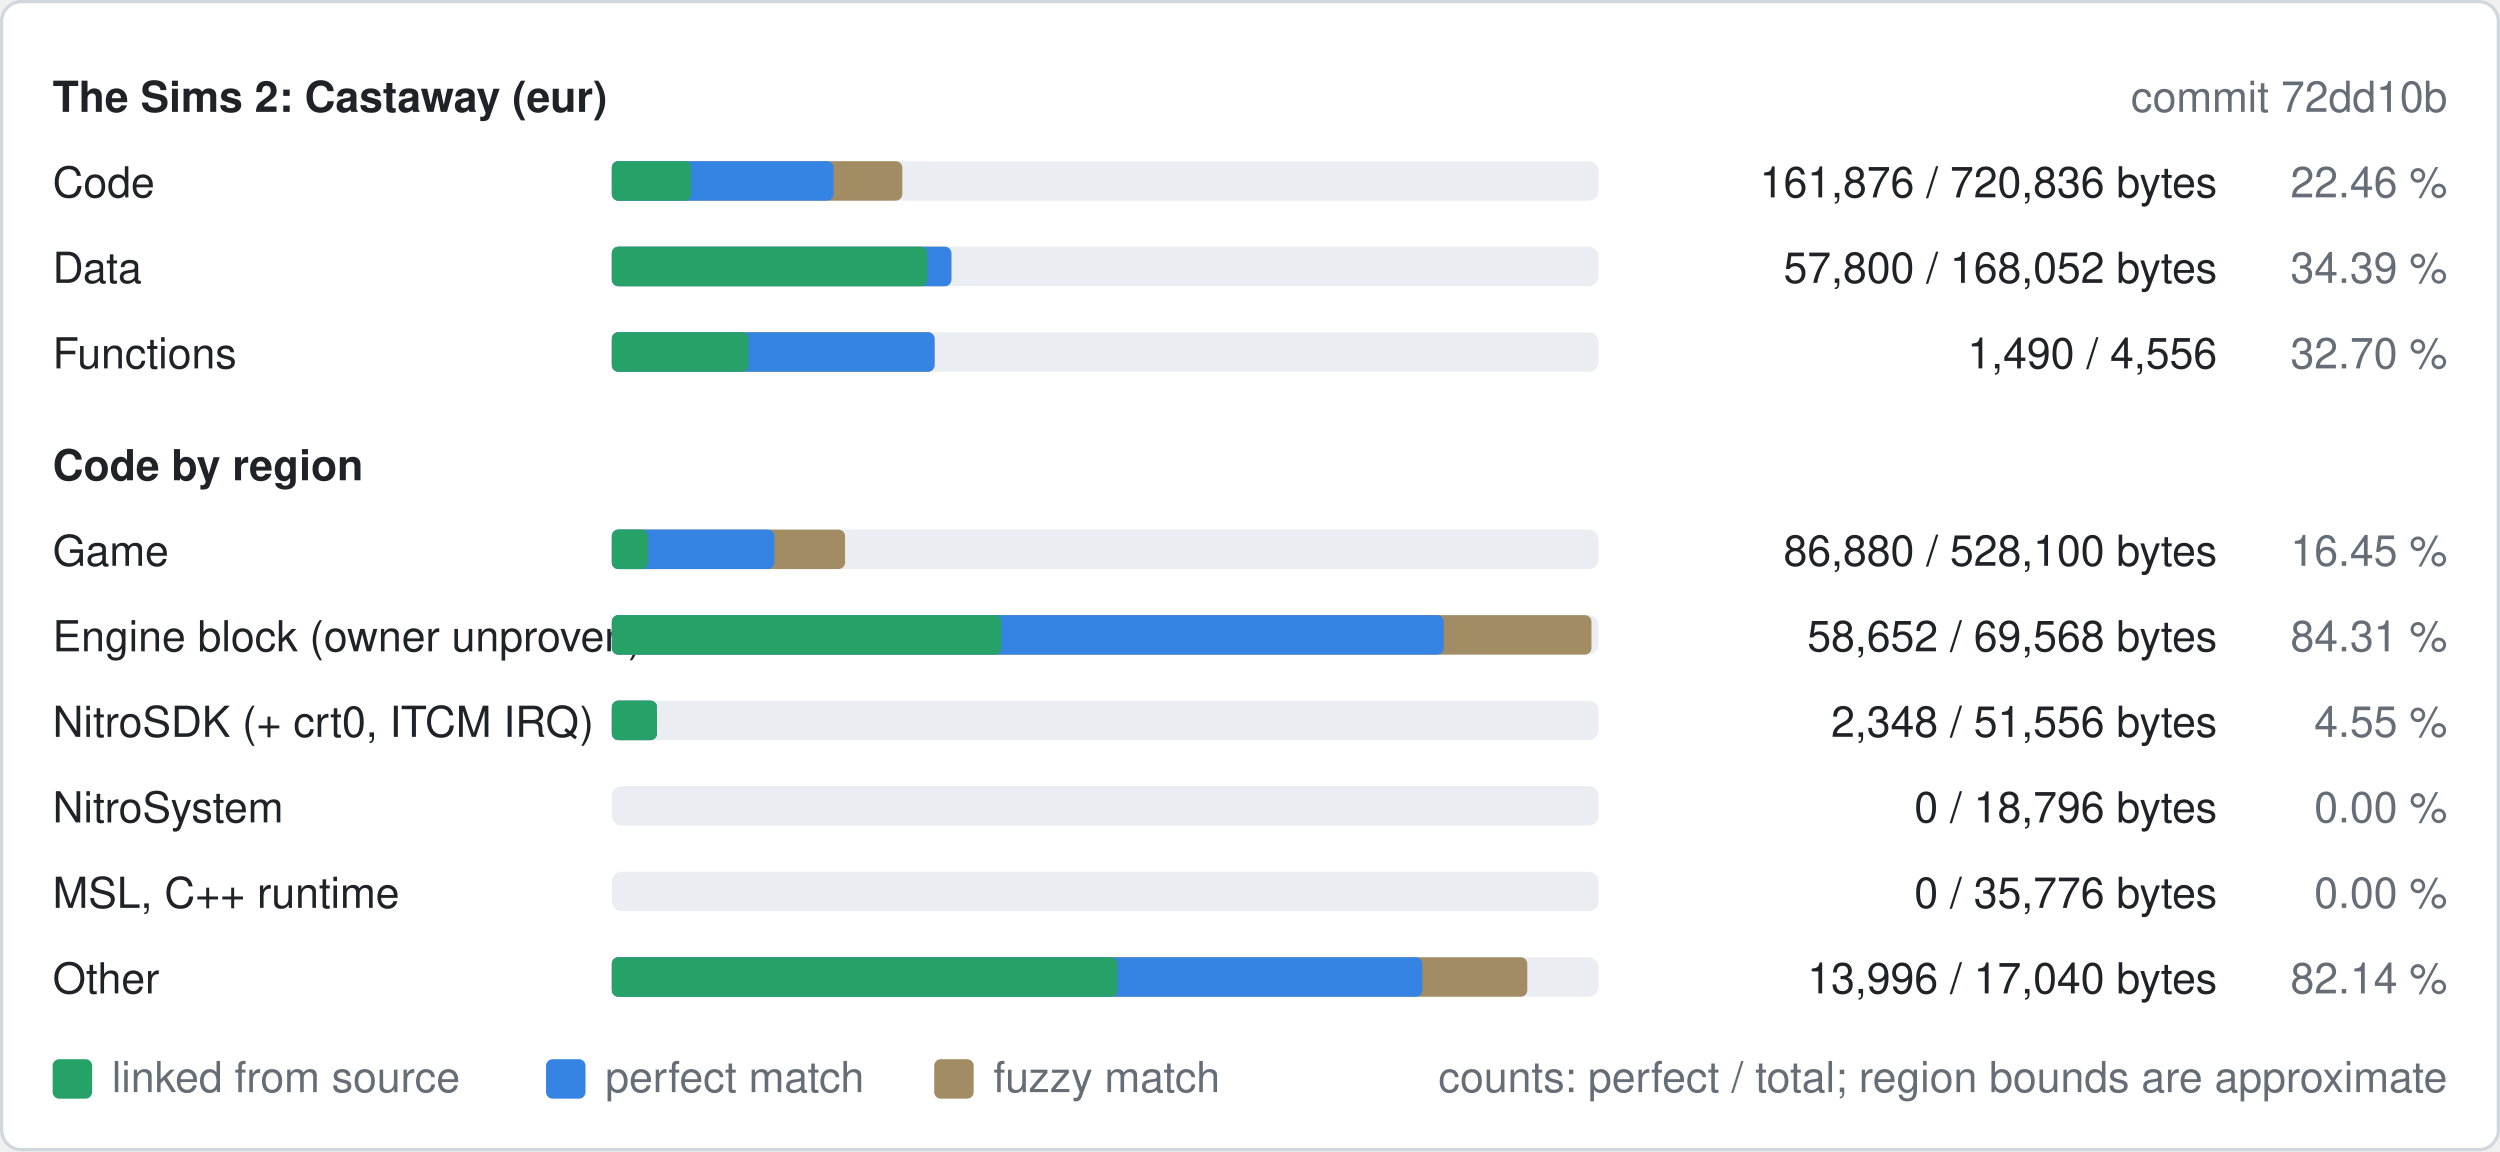
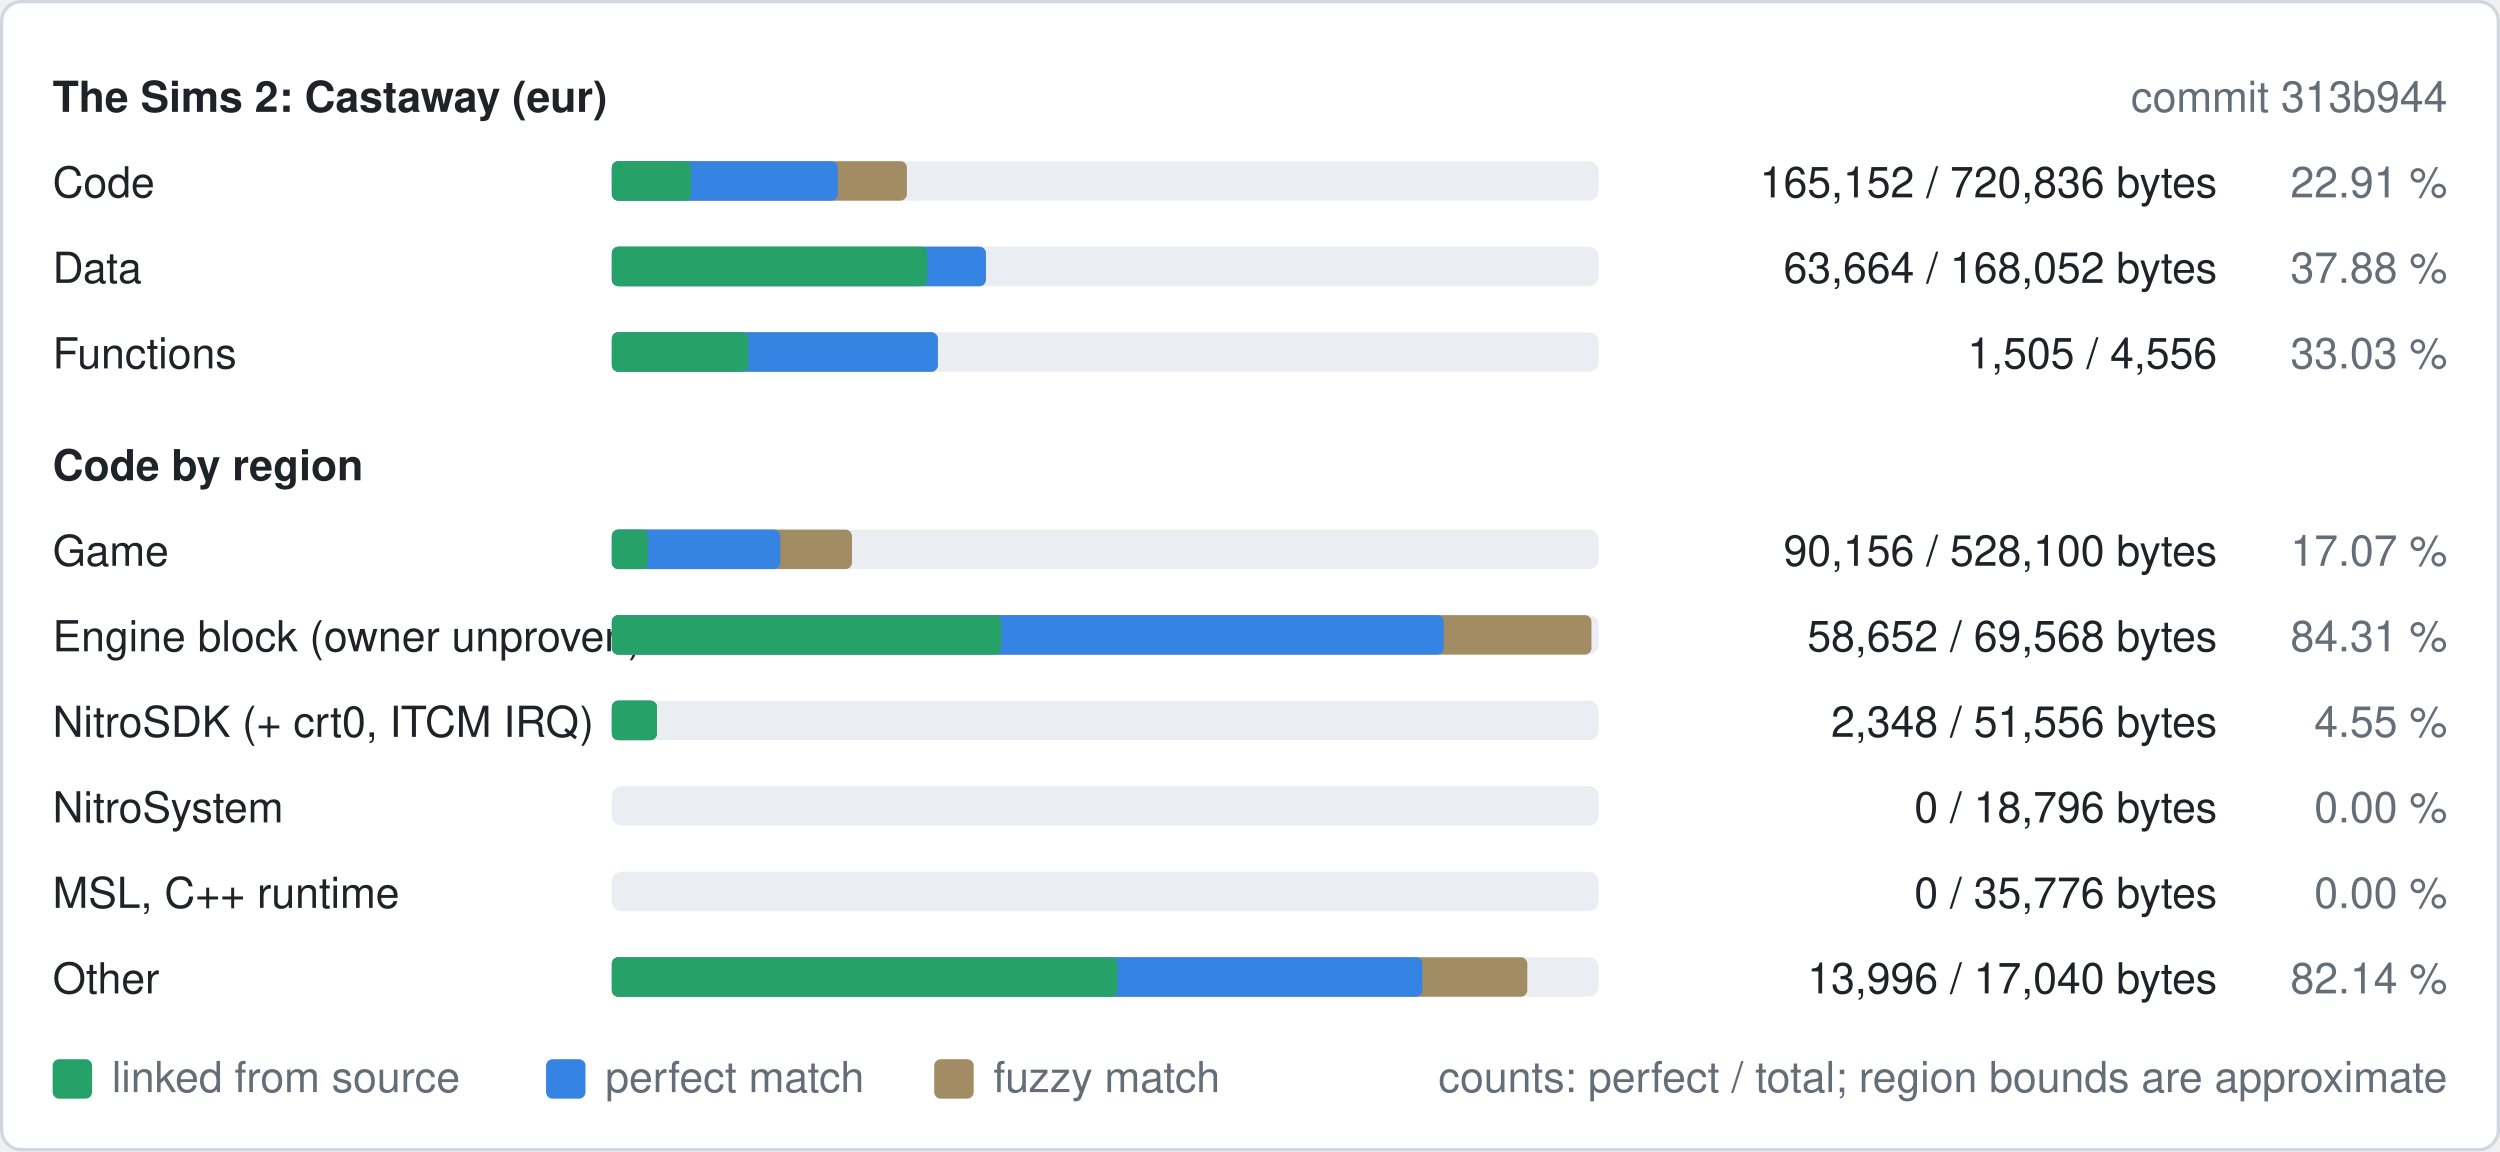
<svg xmlns="http://www.w3.org/2000/svg" width="760" height="350" viewBox="0 0 760 350" role="img" aria-label="Decompilation progress of eur">
  <style>
text{font-family:-apple-system,BlinkMacSystemFont,"Segoe UI",Helvetica,Arial,sans-serif;font-size:13px}
.b{font-weight:600}
.bg{fill:#ffffff;stroke:#d0d7de}.t{fill:#1f2328}.m{fill:#656d76}.track{fill:#eaeef2}.fuzzy{fill:#a28c64}.perfect{fill:#3584e4}.linked{fill:#26a269}
@media (prefers-color-scheme: dark){.bg{fill:#0d1117;stroke:#30363d}.t{fill:#e6edf3}.m{fill:#8d96a0}.track{fill:#21262d}.fuzzy{fill:#a28c64}.perfect{fill:#3584e4}.linked{fill:#2ec27e}}
</style>
  <rect class="bg" x="0.5" y="0.5" width="759" height="349" rx="6" />
  <text class="t b" x="16" y="34">The Sims 2: Castaway (eur)</text>
-   <text class="m" x="744" y="34" text-anchor="end">commit 72dd10b</text>
+   <text class="m" x="744" y="34" text-anchor="end">commit 313b944</text>
  <text class="t" x="16" y="60">Code</text>
  <rect class="track" x="186" y="49" width="300" height="12" rx="3" />
-   <rect class="fuzzy" x="186" y="49" width="88.3" height="12" rx="2" />
-   <rect class="perfect" x="186" y="49" width="67.4" height="12" rx="2" />
+   <rect class="fuzzy" x="186" y="49" width="89.7" height="12" rx="2" />
+   <rect class="perfect" x="186" y="49" width="68.7" height="12" rx="2" />
  <rect class="linked" x="186" y="49" width="24.1" height="12" rx="2" />
-   <text class="t" x="674" y="60" text-anchor="end">161,876 / 720,836 bytes</text>
-   <text class="m" x="744" y="60" text-anchor="end">22.46 %</text>
+   <text class="t" x="674" y="60" text-anchor="end">165,152 / 720,836 bytes</text>
+   <text class="m" x="744" y="60" text-anchor="end">22.91 %</text>
  <text class="t" x="16" y="86">Data</text>
  <rect class="track" x="186" y="75" width="300" height="12" rx="3" />
-   <rect class="fuzzy" x="186" y="75" width="103.2" height="12" rx="2" />
-   <rect class="perfect" x="186" y="75" width="103.2" height="12" rx="2" />
+   <rect class="fuzzy" x="186" y="75" width="113.7" height="12" rx="2" />
+   <rect class="perfect" x="186" y="75" width="113.7" height="12" rx="2" />
  <rect class="linked" x="186" y="75" width="95.9" height="12" rx="2" />
-   <text class="t" x="674" y="86" text-anchor="end">57,800 / 168,052 bytes</text>
-   <text class="m" x="744" y="86" text-anchor="end">34.39 %</text>
+   <text class="t" x="674" y="86" text-anchor="end">63,664 / 168,052 bytes</text>
+   <text class="m" x="744" y="86" text-anchor="end">37.88 %</text>
  <text class="t" x="16" y="112">Functions</text>
  <rect class="track" x="186" y="101" width="300" height="12" rx="3" />
-   <rect class="fuzzy" x="186" y="101" width="98.1" height="12" rx="2" />
-   <rect class="perfect" x="186" y="101" width="98.1" height="12" rx="2" />
+   <rect class="fuzzy" x="186" y="101" width="99.1" height="12" rx="2" />
+   <rect class="perfect" x="186" y="101" width="99.1" height="12" rx="2" />
  <rect class="linked" x="186" y="101" width="41.5" height="12" rx="2" />
-   <text class="t" x="674" y="112" text-anchor="end">1,490 / 4,556</text>
-   <text class="m" x="744" y="112" text-anchor="end">32.70 %</text>
+   <text class="t" x="674" y="112" text-anchor="end">1,505 / 4,556</text>
+   <text class="m" x="744" y="112" text-anchor="end">33.03 %</text>
  <text class="t b" x="16" y="146">Code by region</text>
  <text class="t" x="16" y="172">Game</text>
  <rect class="track" x="186" y="161" width="300" height="12" rx="3" />
-   <rect class="fuzzy" x="186" y="161" width="70.9" height="12" rx="2" />
-   <rect class="perfect" x="186" y="161" width="49.4" height="12" rx="2" />
+   <rect class="fuzzy" x="186" y="161" width="73.0" height="12" rx="2" />
+   <rect class="perfect" x="186" y="161" width="51.2" height="12" rx="2" />
  <rect class="linked" x="186" y="161" width="11.0" height="12" rx="2" />
-   <text class="t" x="674" y="172" text-anchor="end">86,880 / 528,100 bytes</text>
-   <text class="m" x="744" y="172" text-anchor="end">16.45 %</text>
+   <text class="t" x="674" y="172" text-anchor="end">90,156 / 528,100 bytes</text>
+   <text class="m" x="744" y="172" text-anchor="end">17.07 %</text>
  <text class="t" x="16" y="198">Engine block (owner unproven)</text>
  <rect class="track" x="186" y="187" width="300" height="12" rx="3" />
  <rect class="fuzzy" x="186" y="187" width="297.8" height="12" rx="2" />
  <rect class="perfect" x="186" y="187" width="252.9" height="12" rx="2" />
  <rect class="linked" x="186" y="187" width="118.4" height="12" rx="2" />
  <text class="t" x="674" y="198" text-anchor="end">58,652 / 69,568 bytes</text>
  <text class="m" x="744" y="198" text-anchor="end">84.31 %</text>
  <text class="t" x="16" y="224">NitroSDK (+ crt0, ITCM IRQ)</text>
  <rect class="track" x="186" y="213" width="300" height="12" rx="3" />
  <rect class="fuzzy" x="186" y="213" width="13.7" height="12" rx="2" />
  <rect class="perfect" x="186" y="213" width="13.7" height="12" rx="2" />
  <rect class="linked" x="186" y="213" width="13.7" height="12" rx="2" />
  <text class="t" x="674" y="224" text-anchor="end">2,348 / 51,556 bytes</text>
  <text class="m" x="744" y="224" text-anchor="end">4.55 %</text>
  <text class="t" x="16" y="250">NitroSystem</text>
  <rect class="track" x="186" y="239" width="300" height="12" rx="3" />
  <text class="t" x="674" y="250" text-anchor="end">0 / 18,796 bytes</text>
  <text class="m" x="744" y="250" text-anchor="end">0.00 %</text>
  <text class="t" x="16" y="276">MSL, C++ runtime</text>
  <rect class="track" x="186" y="265" width="300" height="12" rx="3" />
  <text class="t" x="674" y="276" text-anchor="end">0 / 35,776 bytes</text>
  <text class="m" x="744" y="276" text-anchor="end">0.00 %</text>
  <text class="t" x="16" y="302">Other</text>
  <rect class="track" x="186" y="291" width="300" height="12" rx="3" />
  <rect class="fuzzy" x="186" y="291" width="278.3" height="12" rx="2" />
  <rect class="perfect" x="186" y="291" width="246.4" height="12" rx="2" />
  <rect class="linked" x="186" y="291" width="153.7" height="12" rx="2" />
  <text class="t" x="674" y="302" text-anchor="end">13,996 / 17,040 bytes</text>
  <text class="m" x="744" y="302" text-anchor="end">82.14 %</text>
  <rect class="linked" x="16" y="322" width="12" height="12" rx="2" />
  <text class="m" x="34" y="332">linked from source</text>
  <rect class="perfect" x="166" y="322" width="12" height="12" rx="2" />
  <text class="m" x="184" y="332">perfect match</text>
  <rect class="fuzzy" x="284" y="322" width="12" height="12" rx="2" />
  <text class="m" x="302" y="332">fuzzy match</text>
  <text class="m" x="744" y="332" text-anchor="end">counts: perfect / total; region bounds are approximate</text>
</svg>
